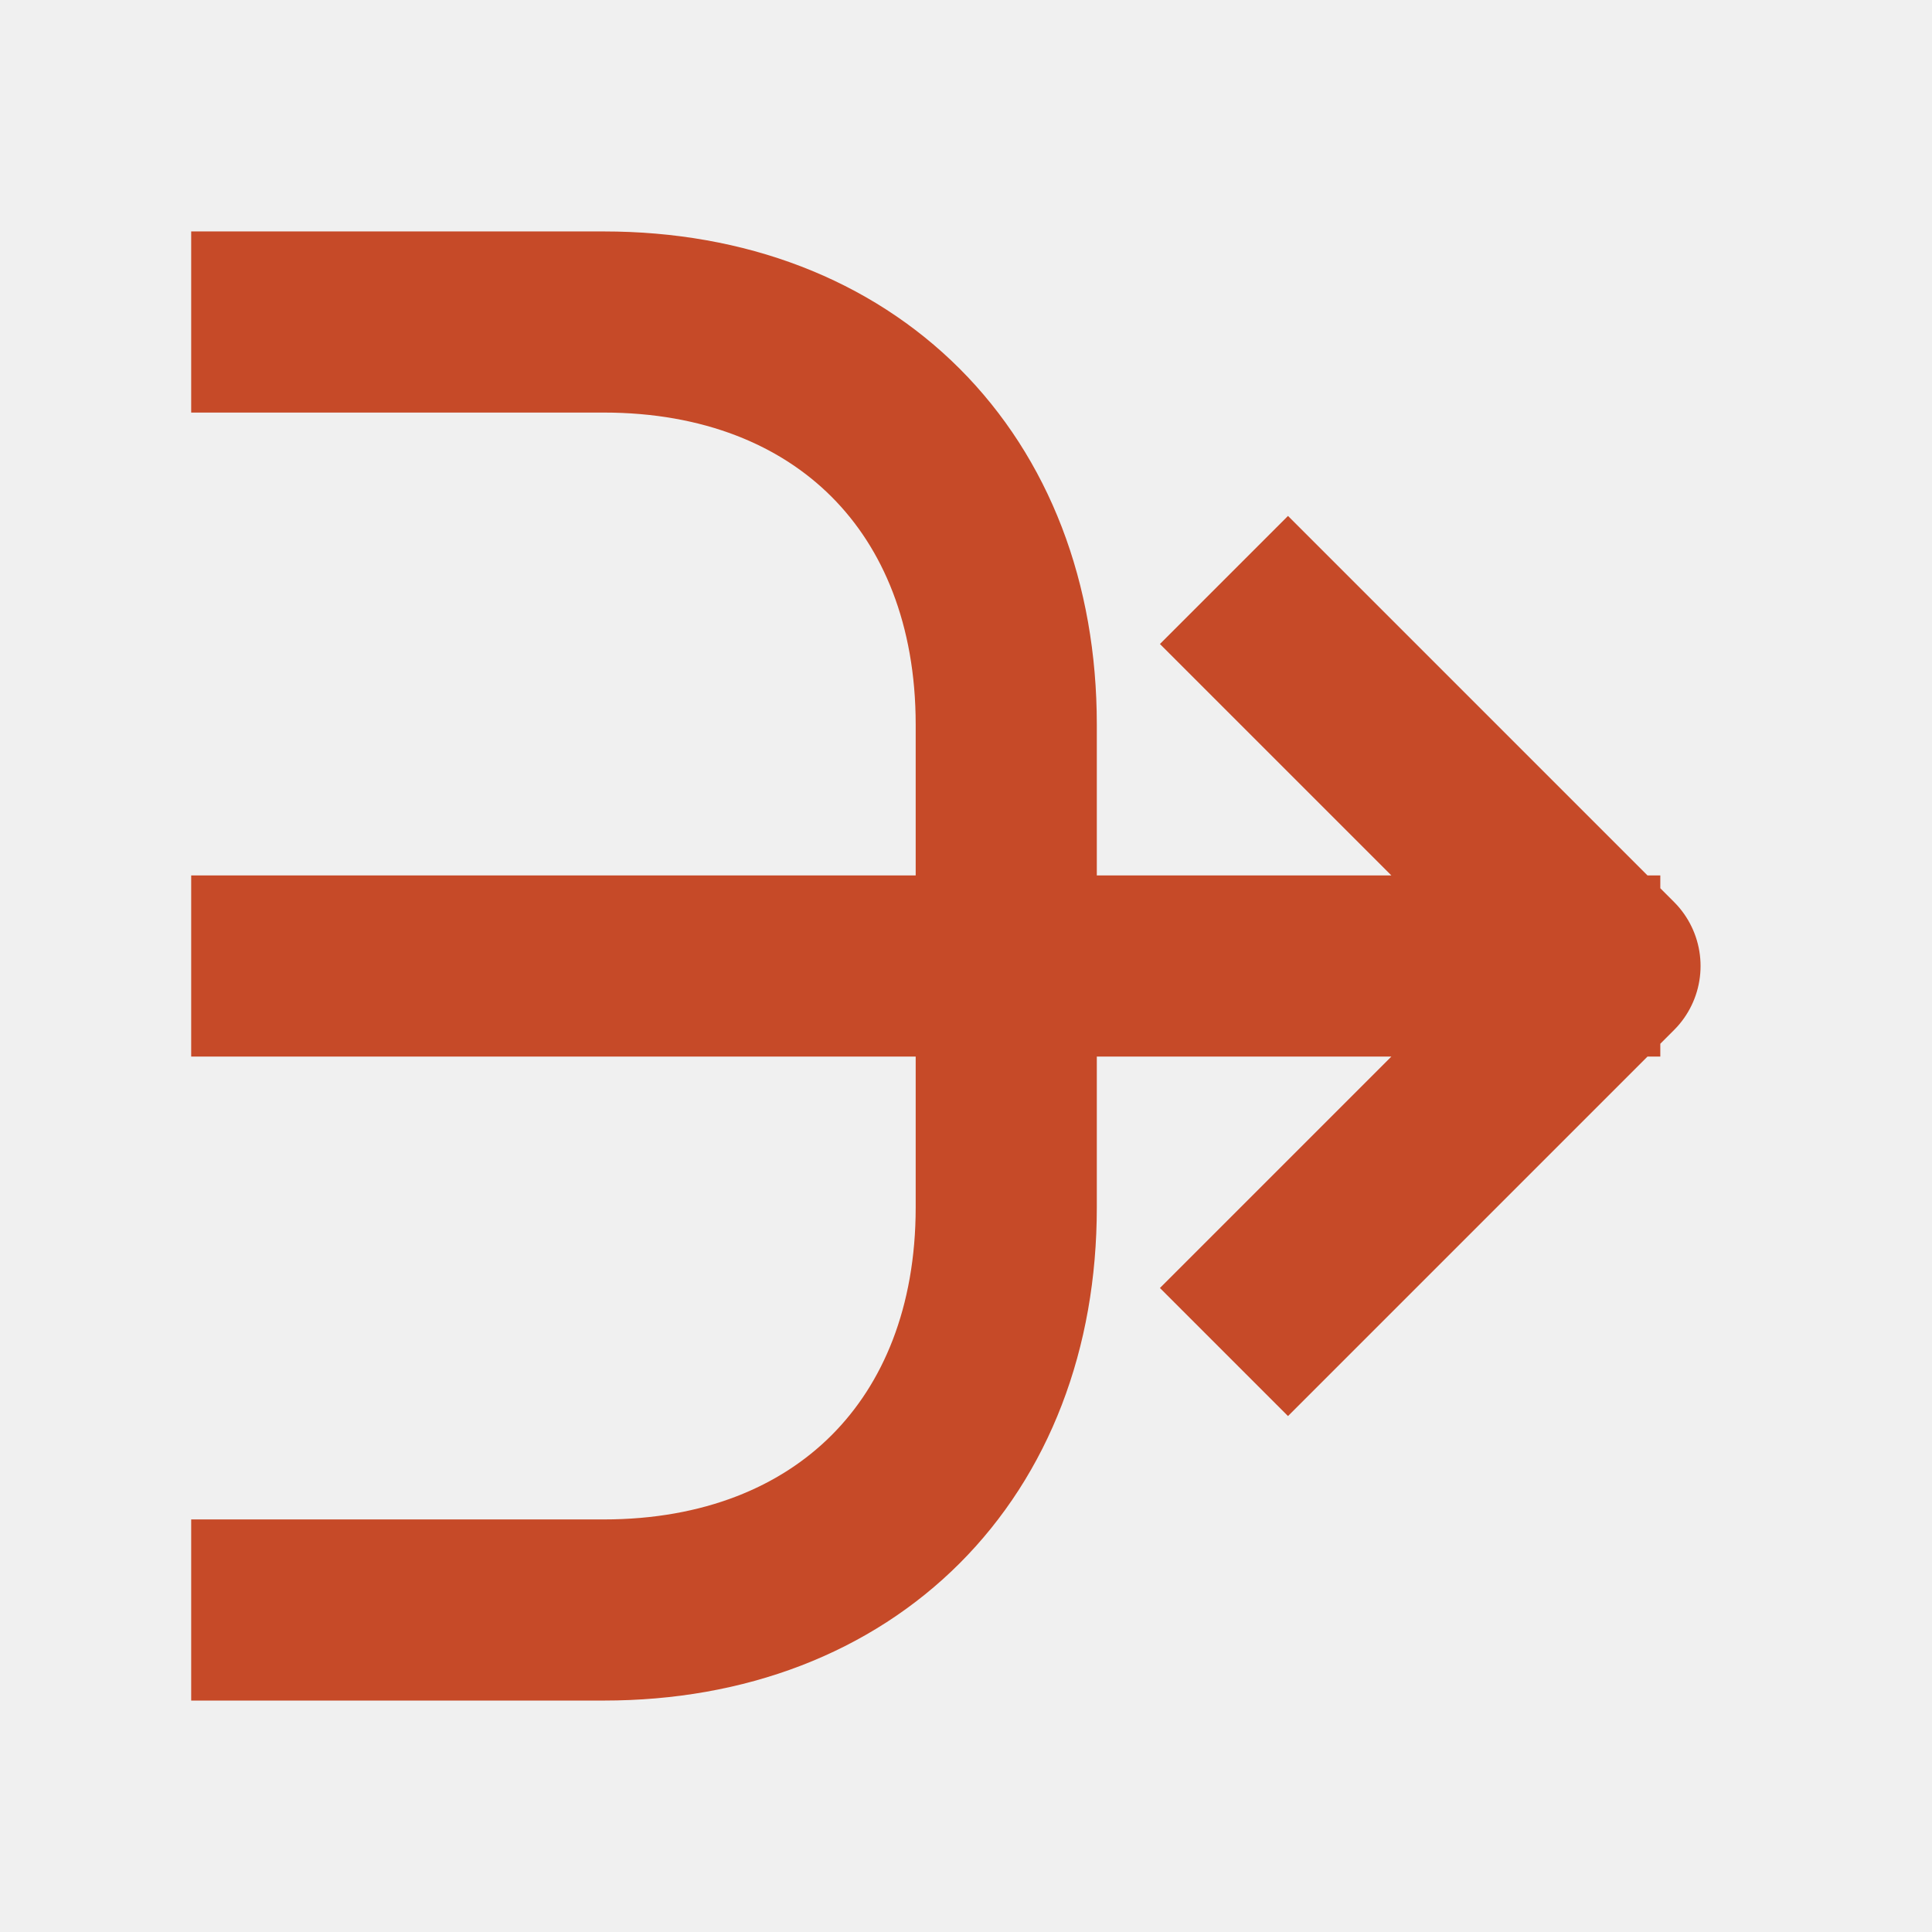
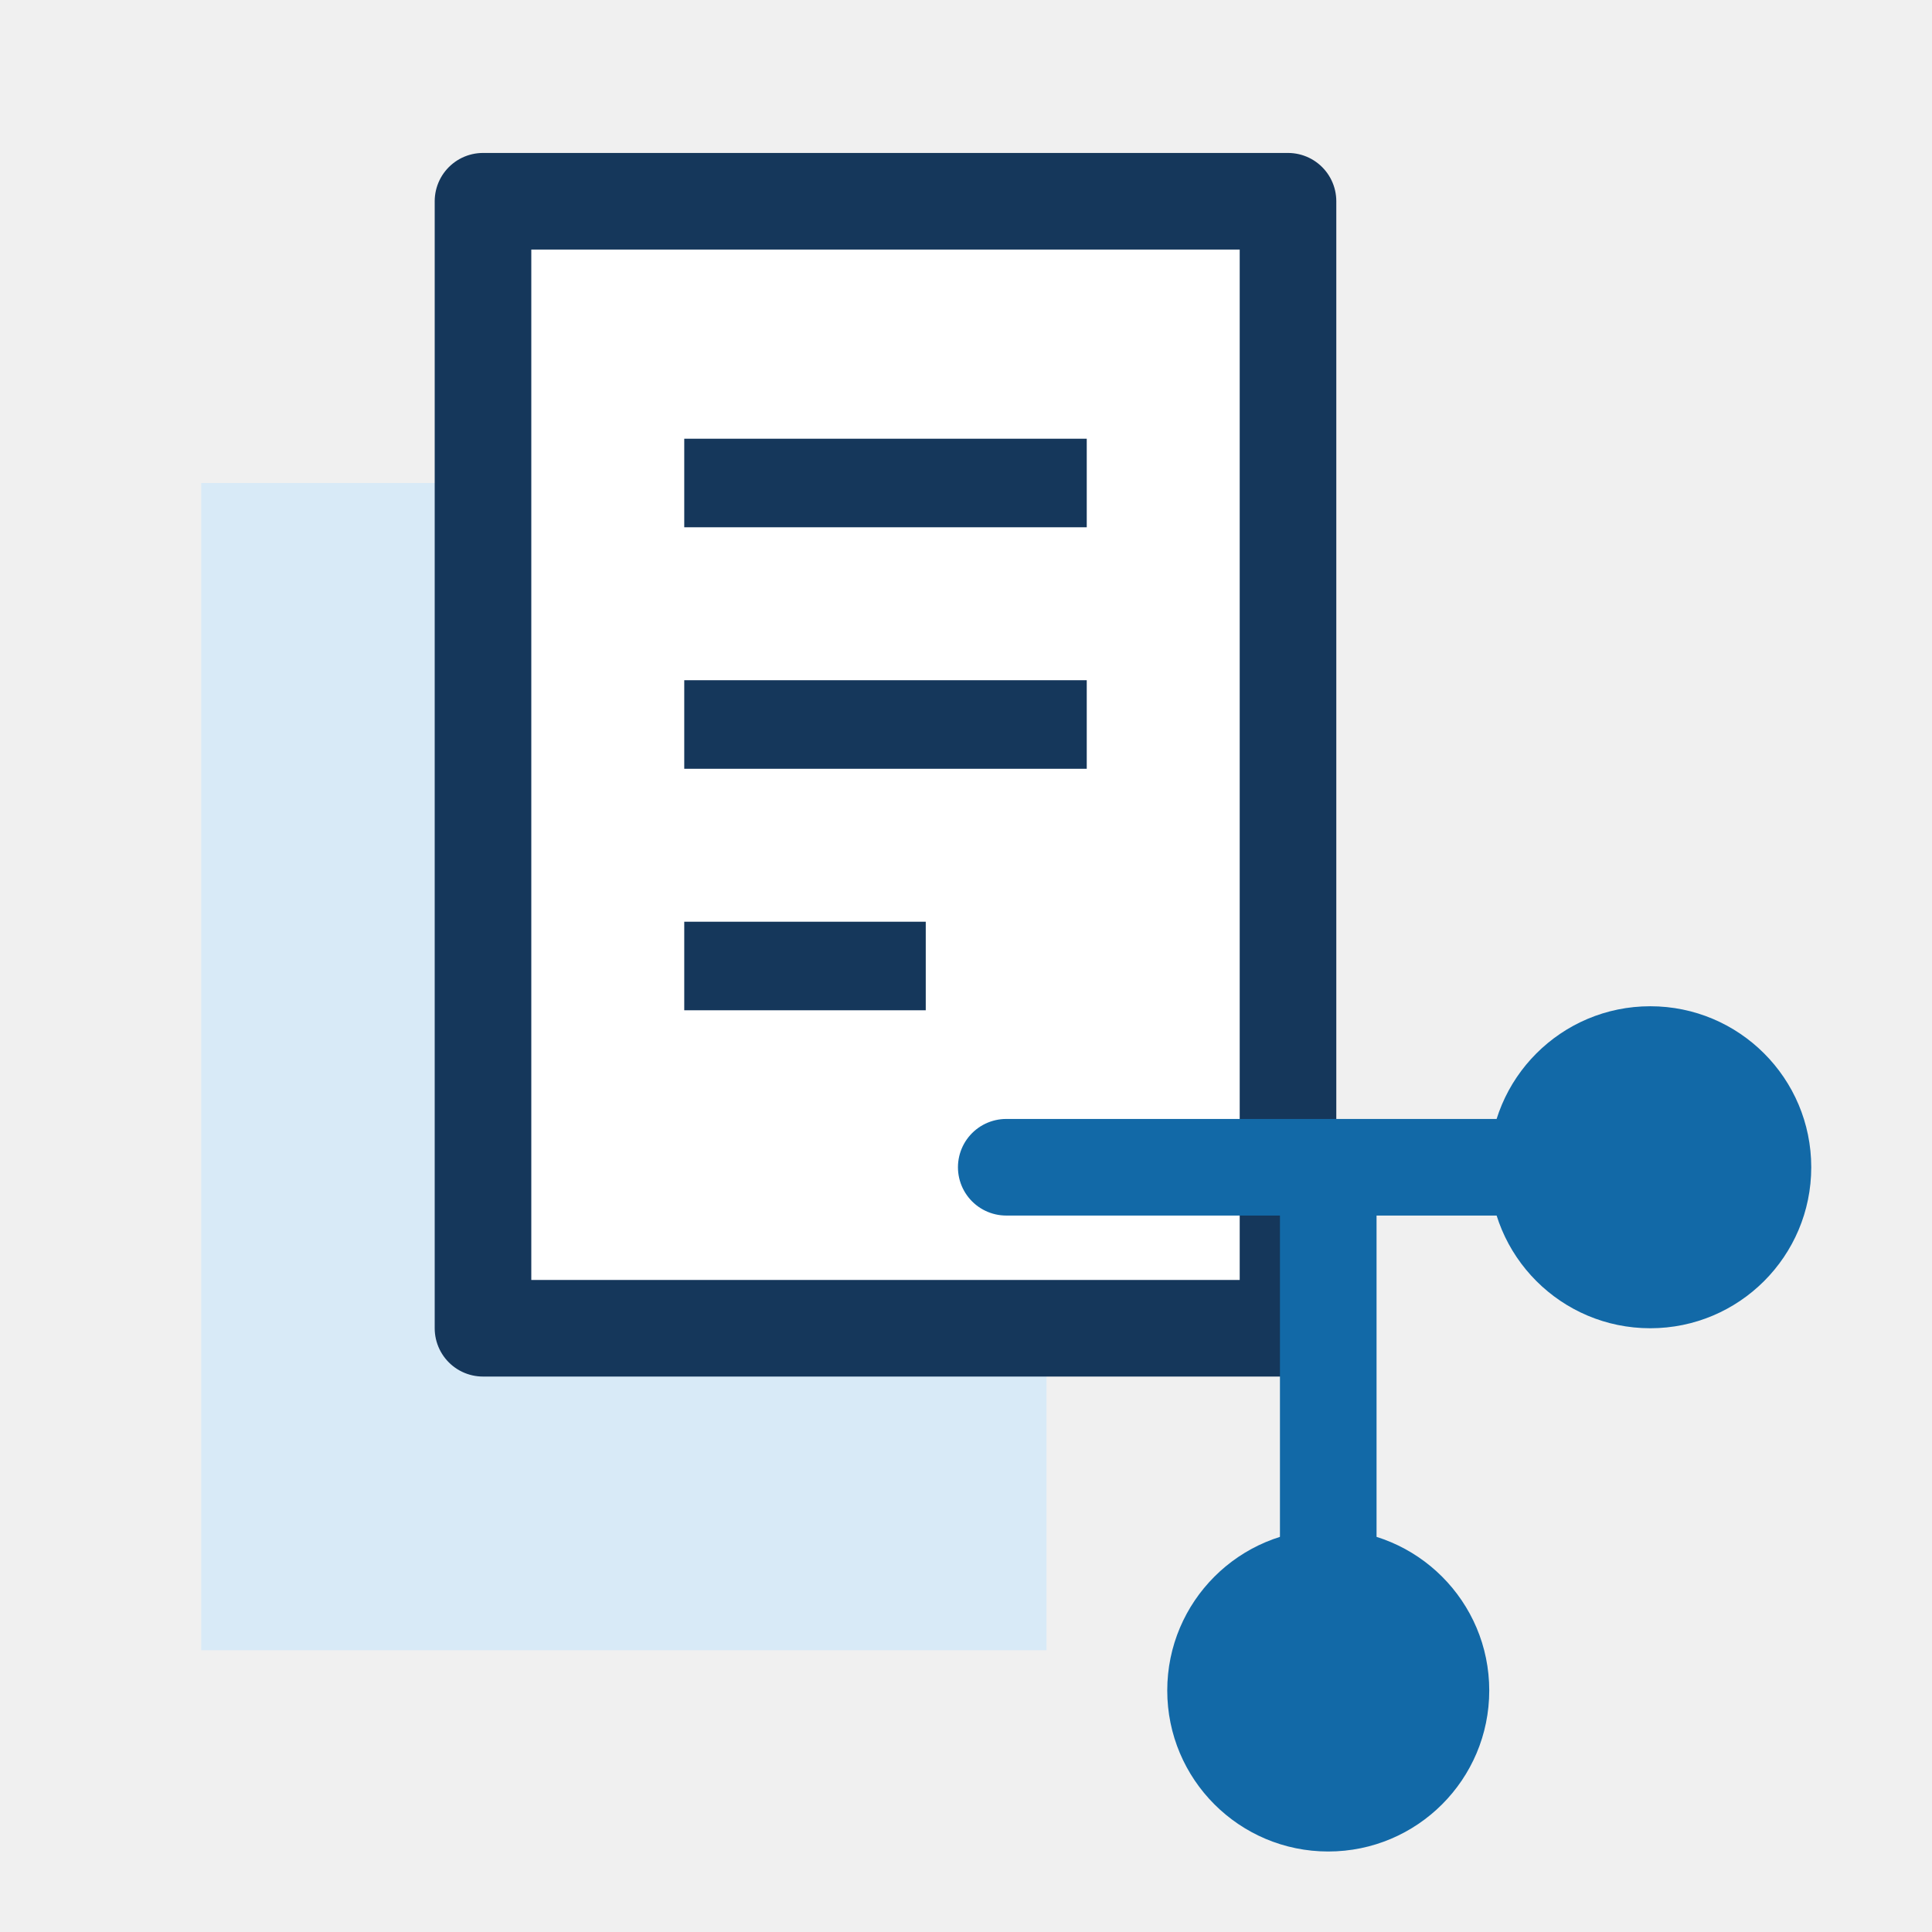
<svg xmlns="http://www.w3.org/2000/svg" viewBox="0 0 48 48" fill="none">
-   <g stroke="#c64a28" stroke-width="4.5" stroke-linecap="square" stroke-linejoin="round">
-     <path d="M7 8h8c6 0 10 4 10 10v6M7 40h8c6 0 10-4 10-10v-6M7 24h32M32 16l8 8-8 8" />
-   </g>
+   <path d="M5 12h21v29H5z" fill="#d8eaf7" />
+   <path d="M12 5h20v28H12z" fill="#fff" stroke="#15375b" stroke-width="2.4" stroke-linejoin="round" />
+   <path d="M17 12h10m-10 6h10m-10 6h6" stroke="#15375b" stroke-width="2.2" />
+   <path d="M25 29h16m-8 0v13" stroke="#1269a7" stroke-width="2.4" stroke-linecap="round" />
+   <circle cx="41" cy="29" r="4" fill="#1269a7" />
+   <circle cx="33" cy="42" r="4" fill="#1269a7" />
</svg>
